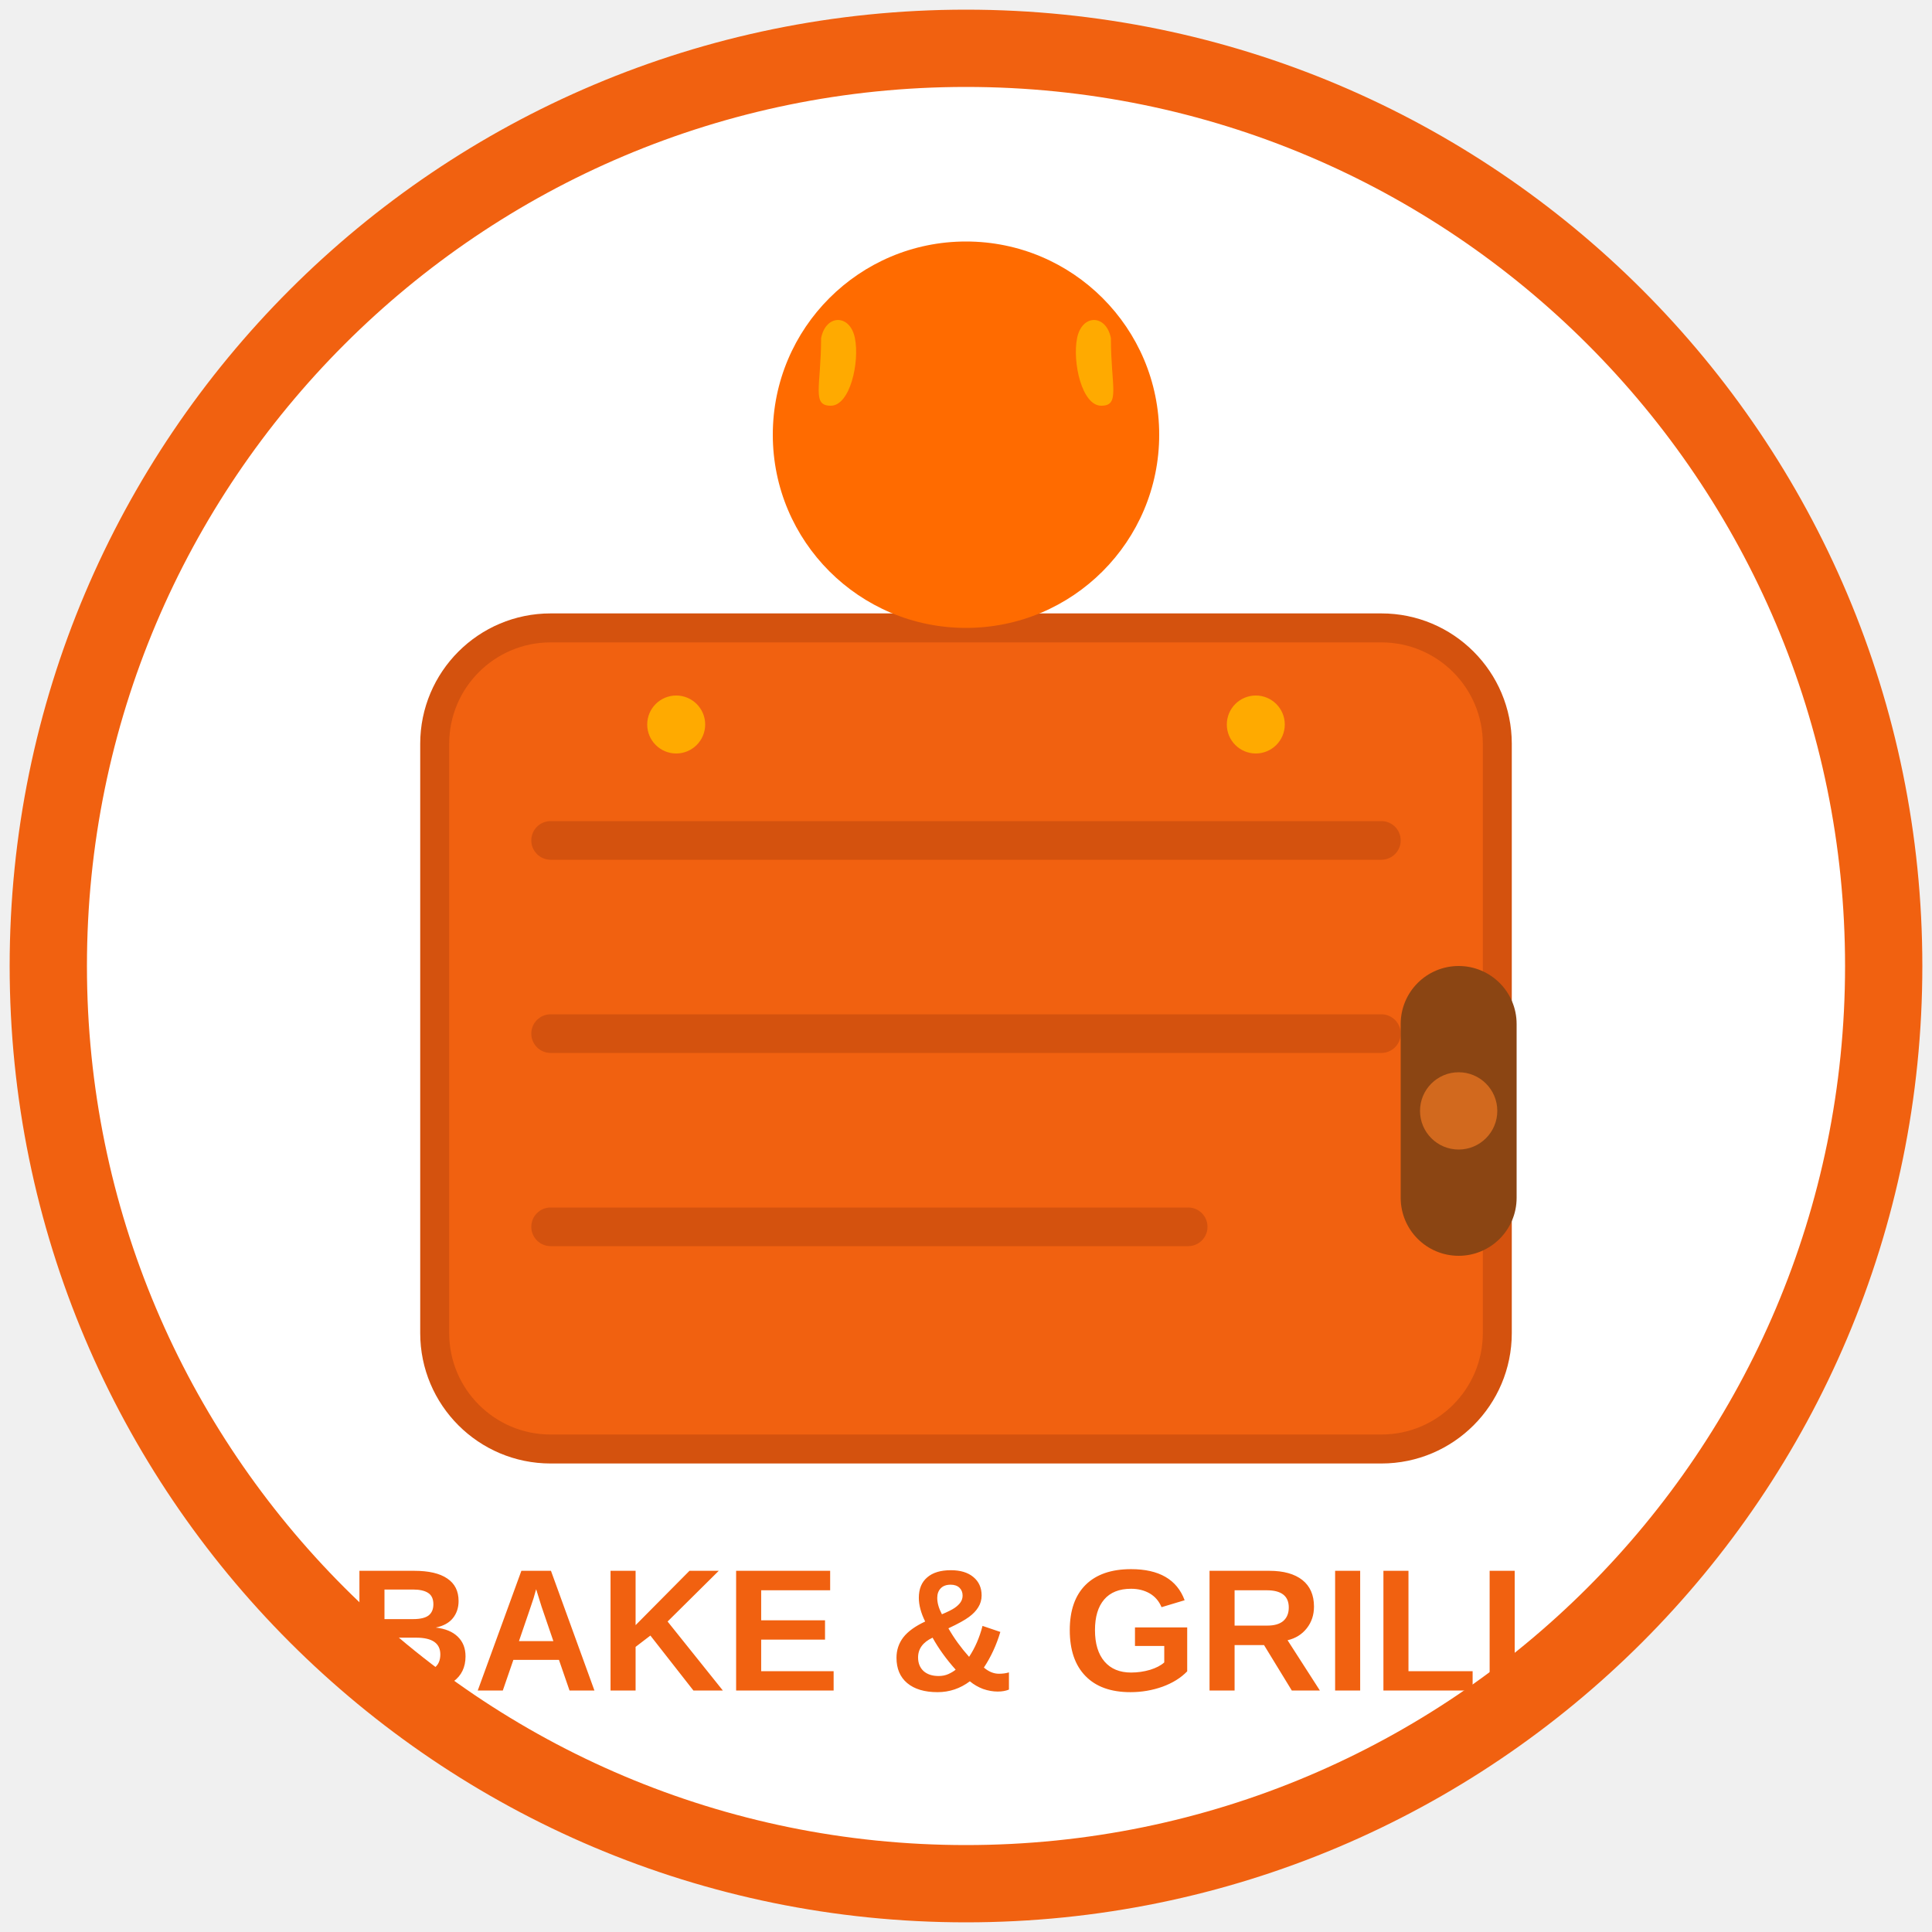
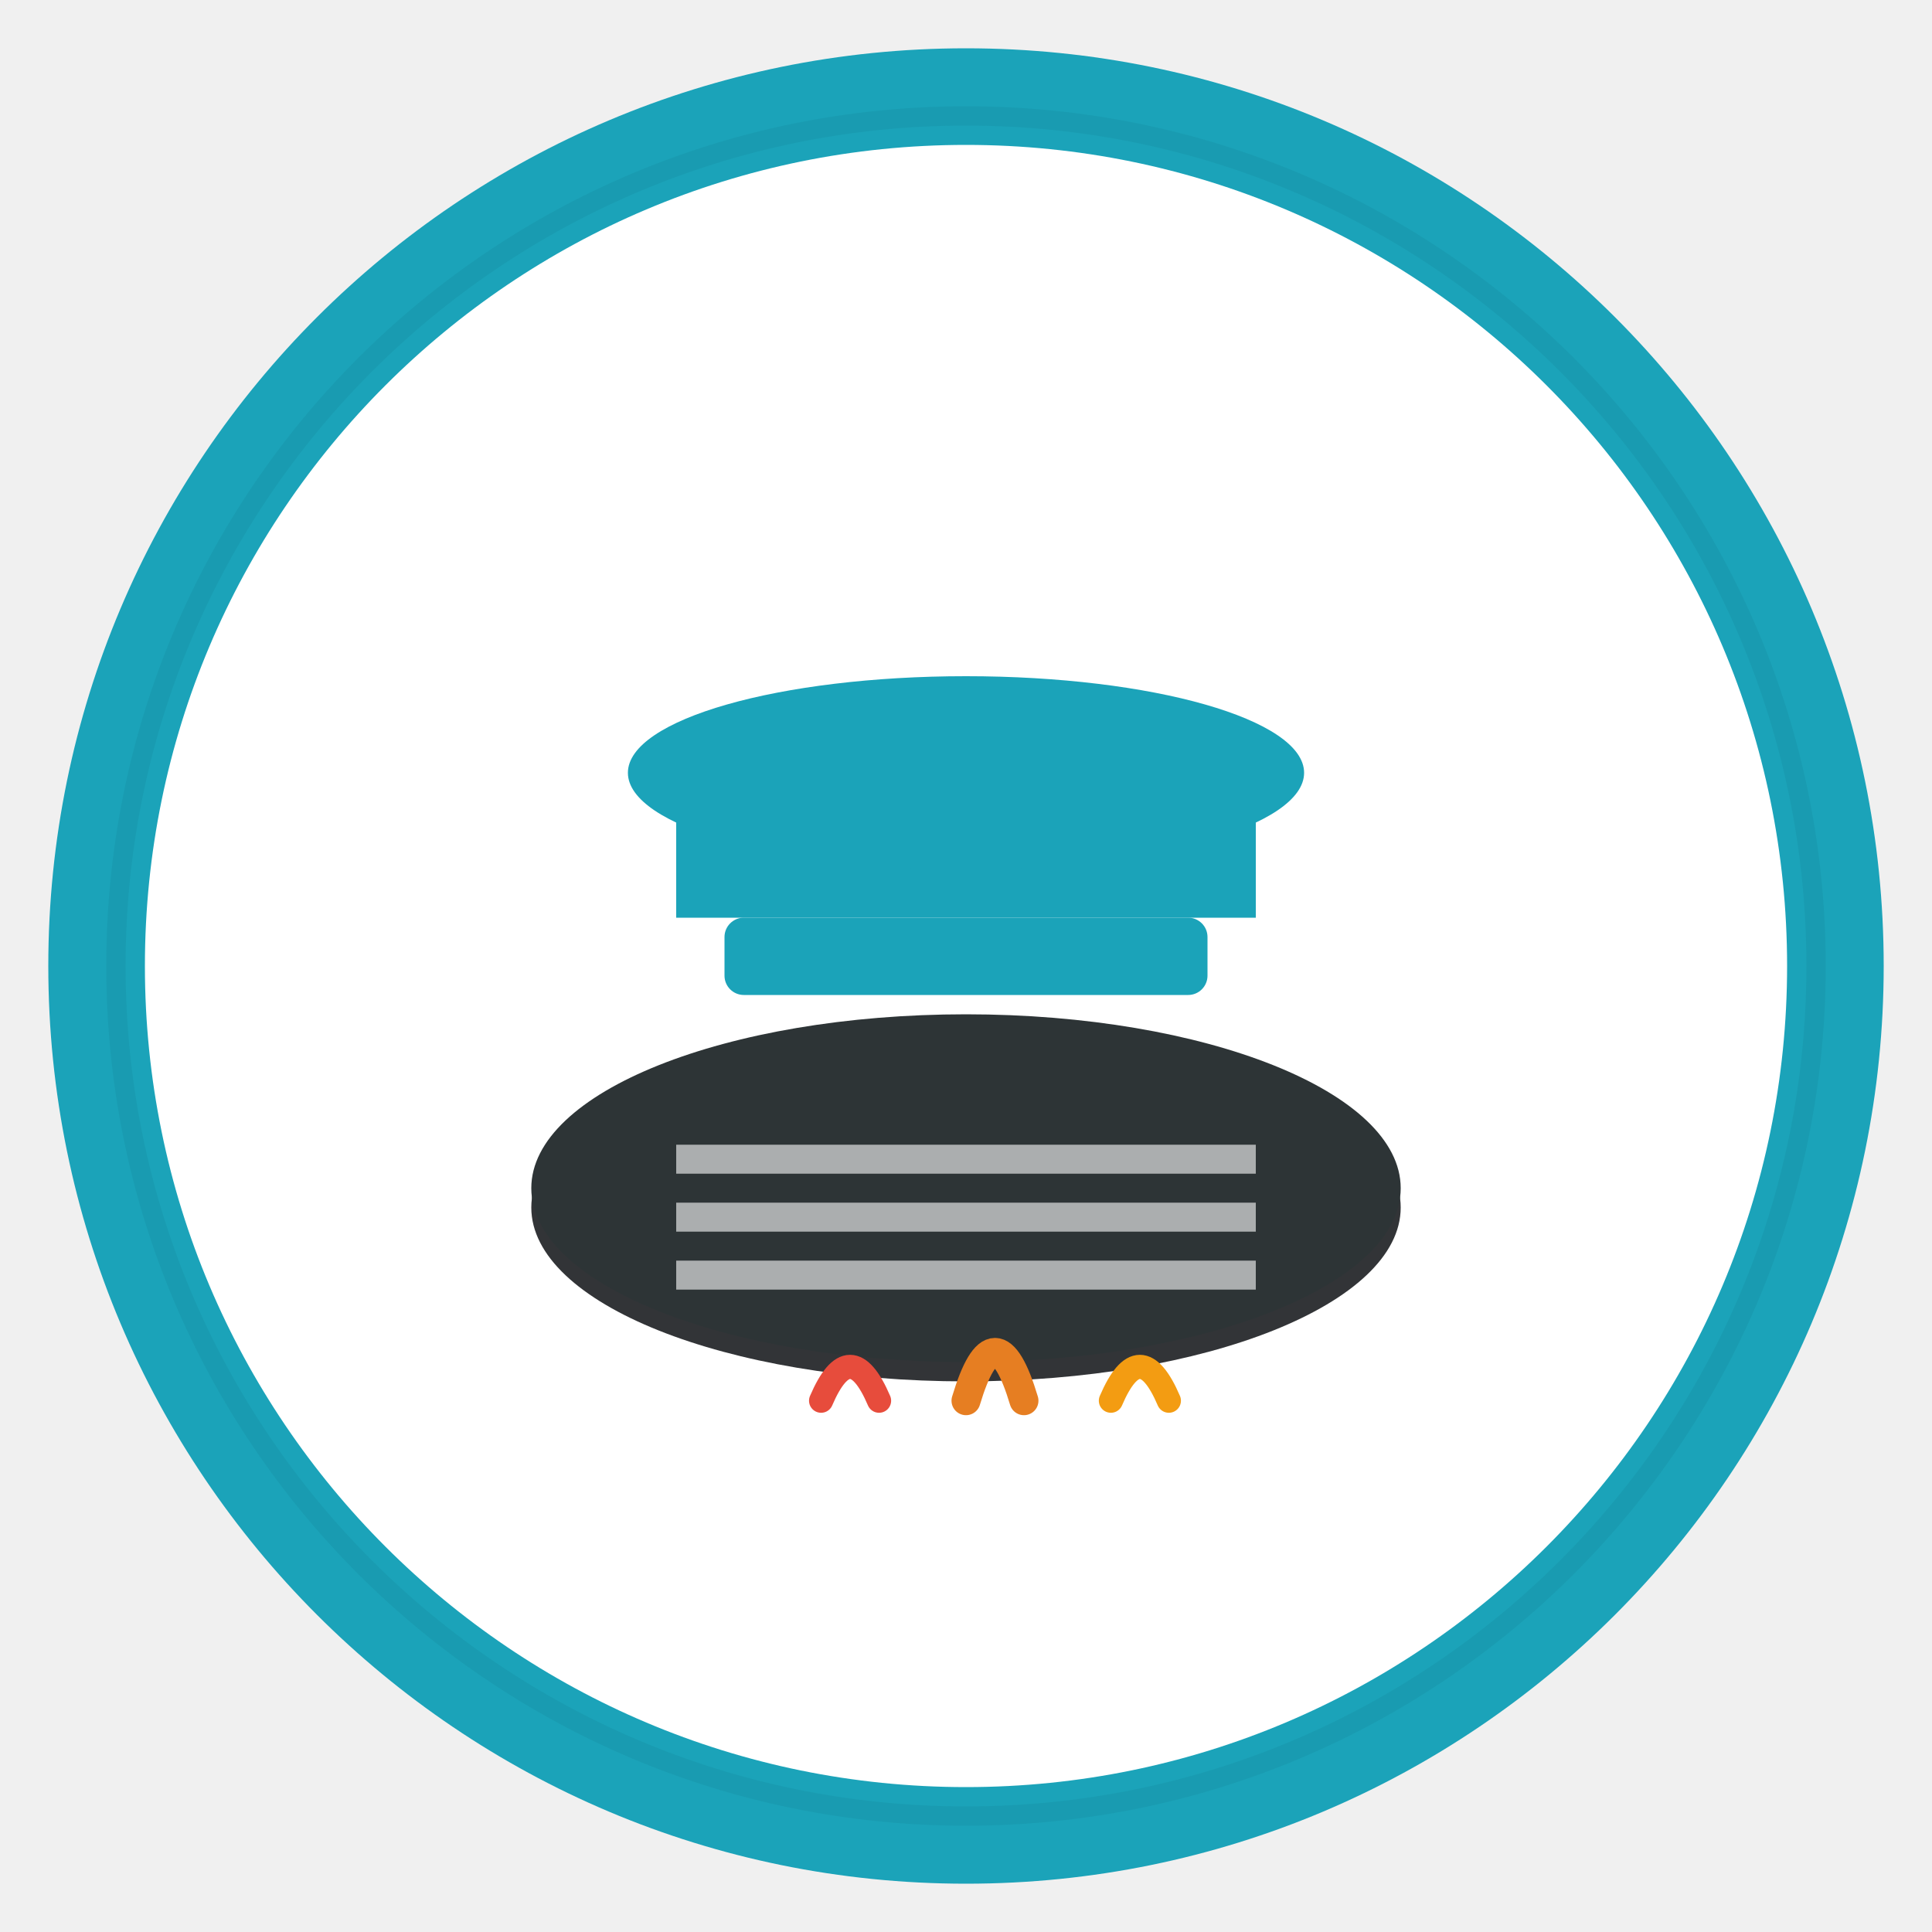
<svg xmlns="http://www.w3.org/2000/svg" width="200" height="200" viewBox="0 0 200 200" fill="none">
-   <circle cx="100" cy="100" r="95" fill="white" stroke="#f16110" stroke-width="8" />
-   <rect x="45" y="65" width="110" height="85" rx="12" fill="#f16110" stroke="#d4520e" stroke-width="3" />
-   <circle cx="100" cy="45" r="20" fill="#ff6b00" />
-   <path d="M85 35C85.5 32.5 88 32.5 88.5 35C89 37.5 88 42 86 42S85 40 85 35Z" fill="#ffaa00" />
-   <path cx="75" cy="50" r="8" fill="#ffaa00" />
-   <path d="M115 35C114.5 32.5 112 32.5 111.5 35C111 37.5 112 42 114 42S115 40 115 35Z" fill="#ffaa00" />
-   <path cx="125" cy="50" r="8" fill="#ffaa00" />
-   <rect x="55" y="85" width="90" height="4" rx="2" fill="#d4520e" />
-   <rect x="55" y="105" width="90" height="4" rx="2" fill="#d4520e" />
-   <rect x="55" y="125" width="70" height="4" rx="2" fill="#d4520e" />
-   <rect x="145" y="100" width="12" height="30" rx="6" fill="#8b4513" />
-   <circle cx="151" cy="115" r="4" fill="#d2691e" />
-   <circle cx="70" cy="75" r="3" fill="#ffaa00" />
-   <circle cx="130" cy="75" r="3" fill="#ffaa00" />
-   <text x="100" y="175" text-anchor="middle" font-family="Arial, sans-serif" font-size="18" font-weight="bold" fill="#f16110">BAKE &amp; GRILL</text>
+   <circle cx="100" cy="100" r="95" fill="#1ba3b9" />
+   <circle cx="100" cy="100" r="85" fill="white" />
+   <g id="chef-hat">
+     <path d="M70 85 Q100 70 130 85 L130 95 L70 95 Z" fill="#1ba3b9" />
+     <ellipse cx="100" cy="80" rx="35" ry="10" fill="#1ba3b9" />
+     <rect x="75" y="95" width="50" height="8" rx="2" fill="#1ba3b9" />
+   </g>
+   <g id="grill">
+     <ellipse cx="100" cy="125" rx="45" ry="18" fill="#1c1e21" opacity="0.9" />
+     <ellipse cx="100" cy="123" rx="45" ry="18" fill="#2d3436" />
+     <line x1="70" y1="120" x2="130" y2="120" stroke="white" stroke-width="3" opacity="0.6" />
+     <line x1="70" y1="126" x2="130" y2="126" stroke="white" stroke-width="3" opacity="0.6" />
+     <line x1="70" y1="132" x2="130" y2="132" stroke="white" stroke-width="3" opacity="0.6" />
+   </g>
+   <g id="flames">
+     <path d="M85 145 Q88 138 91 145" stroke="#e74c3c" stroke-width="2.5" fill="none" stroke-linecap="round" />
+     <path d="M100 145 Q103 135 106 145" stroke="#e67e22" stroke-width="3" fill="none" stroke-linecap="round" />
+     <path d="M115 145 Q118 138 121 145" stroke="#f39c12" stroke-width="2.5" fill="none" stroke-linecap="round" />
+   </g>
+   <circle cx="100" cy="100" r="88" stroke="#148a9d" stroke-width="2" fill="none" opacity="0.3" />
</svg>
